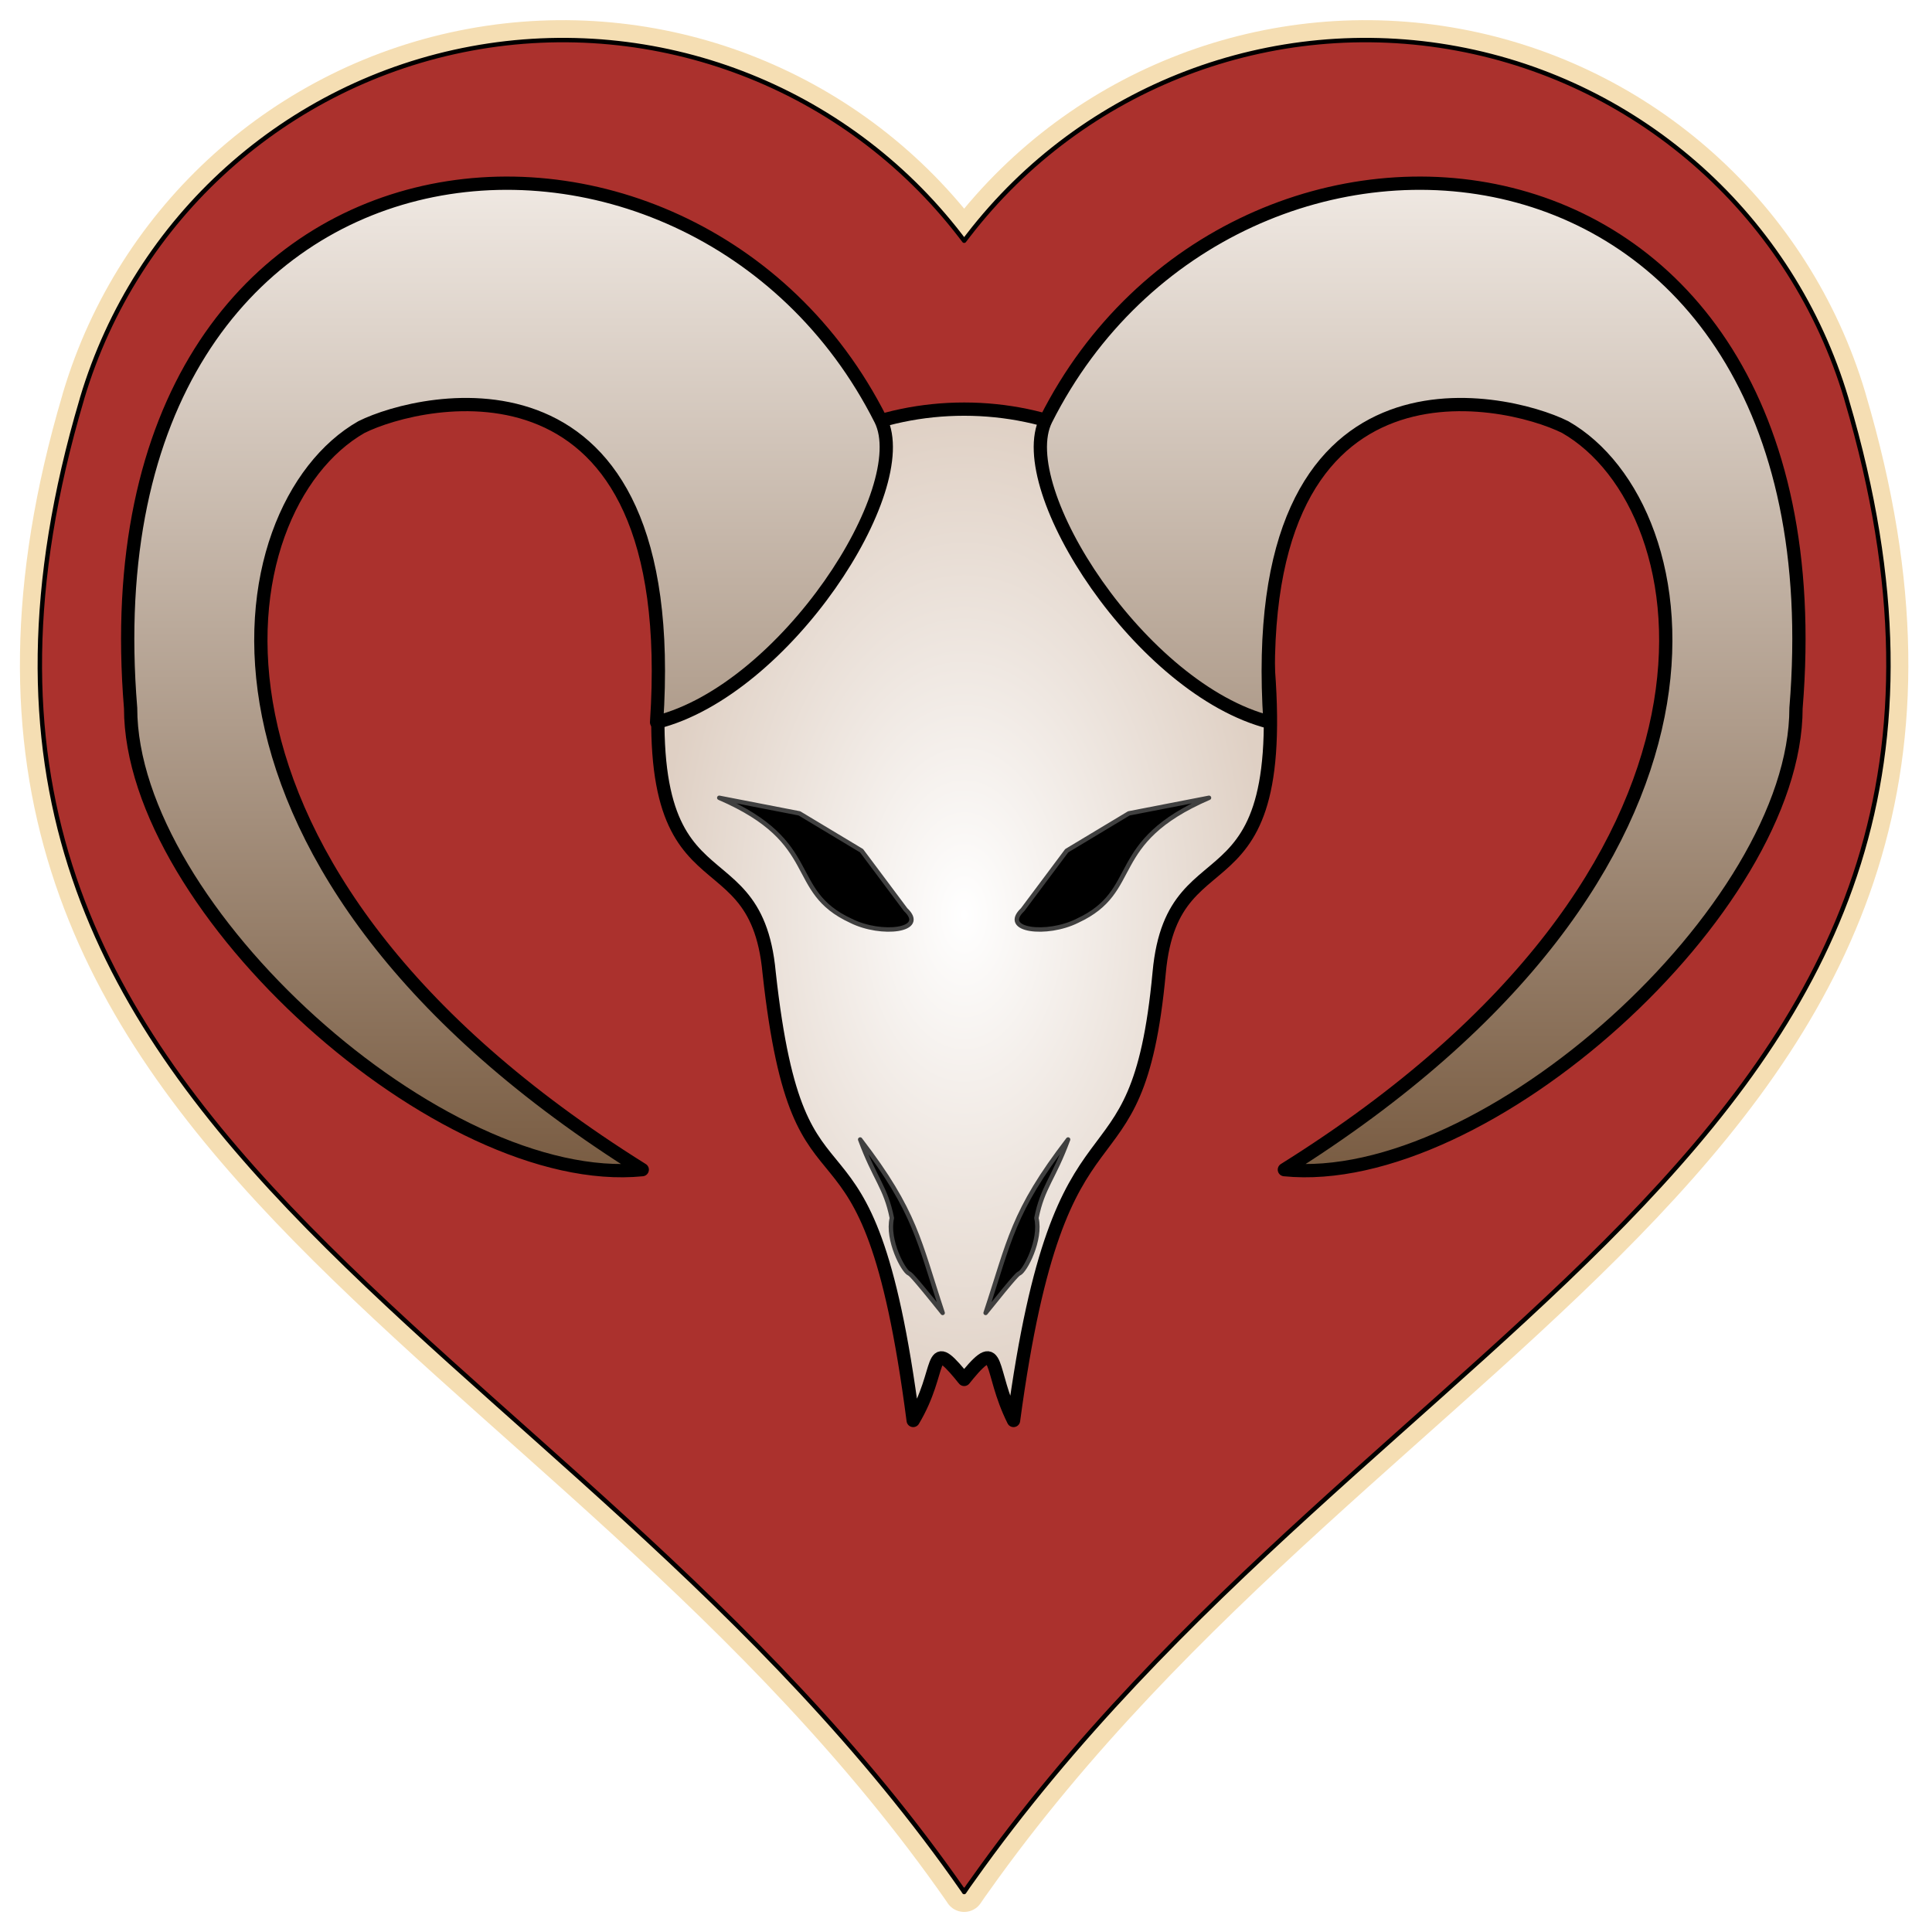
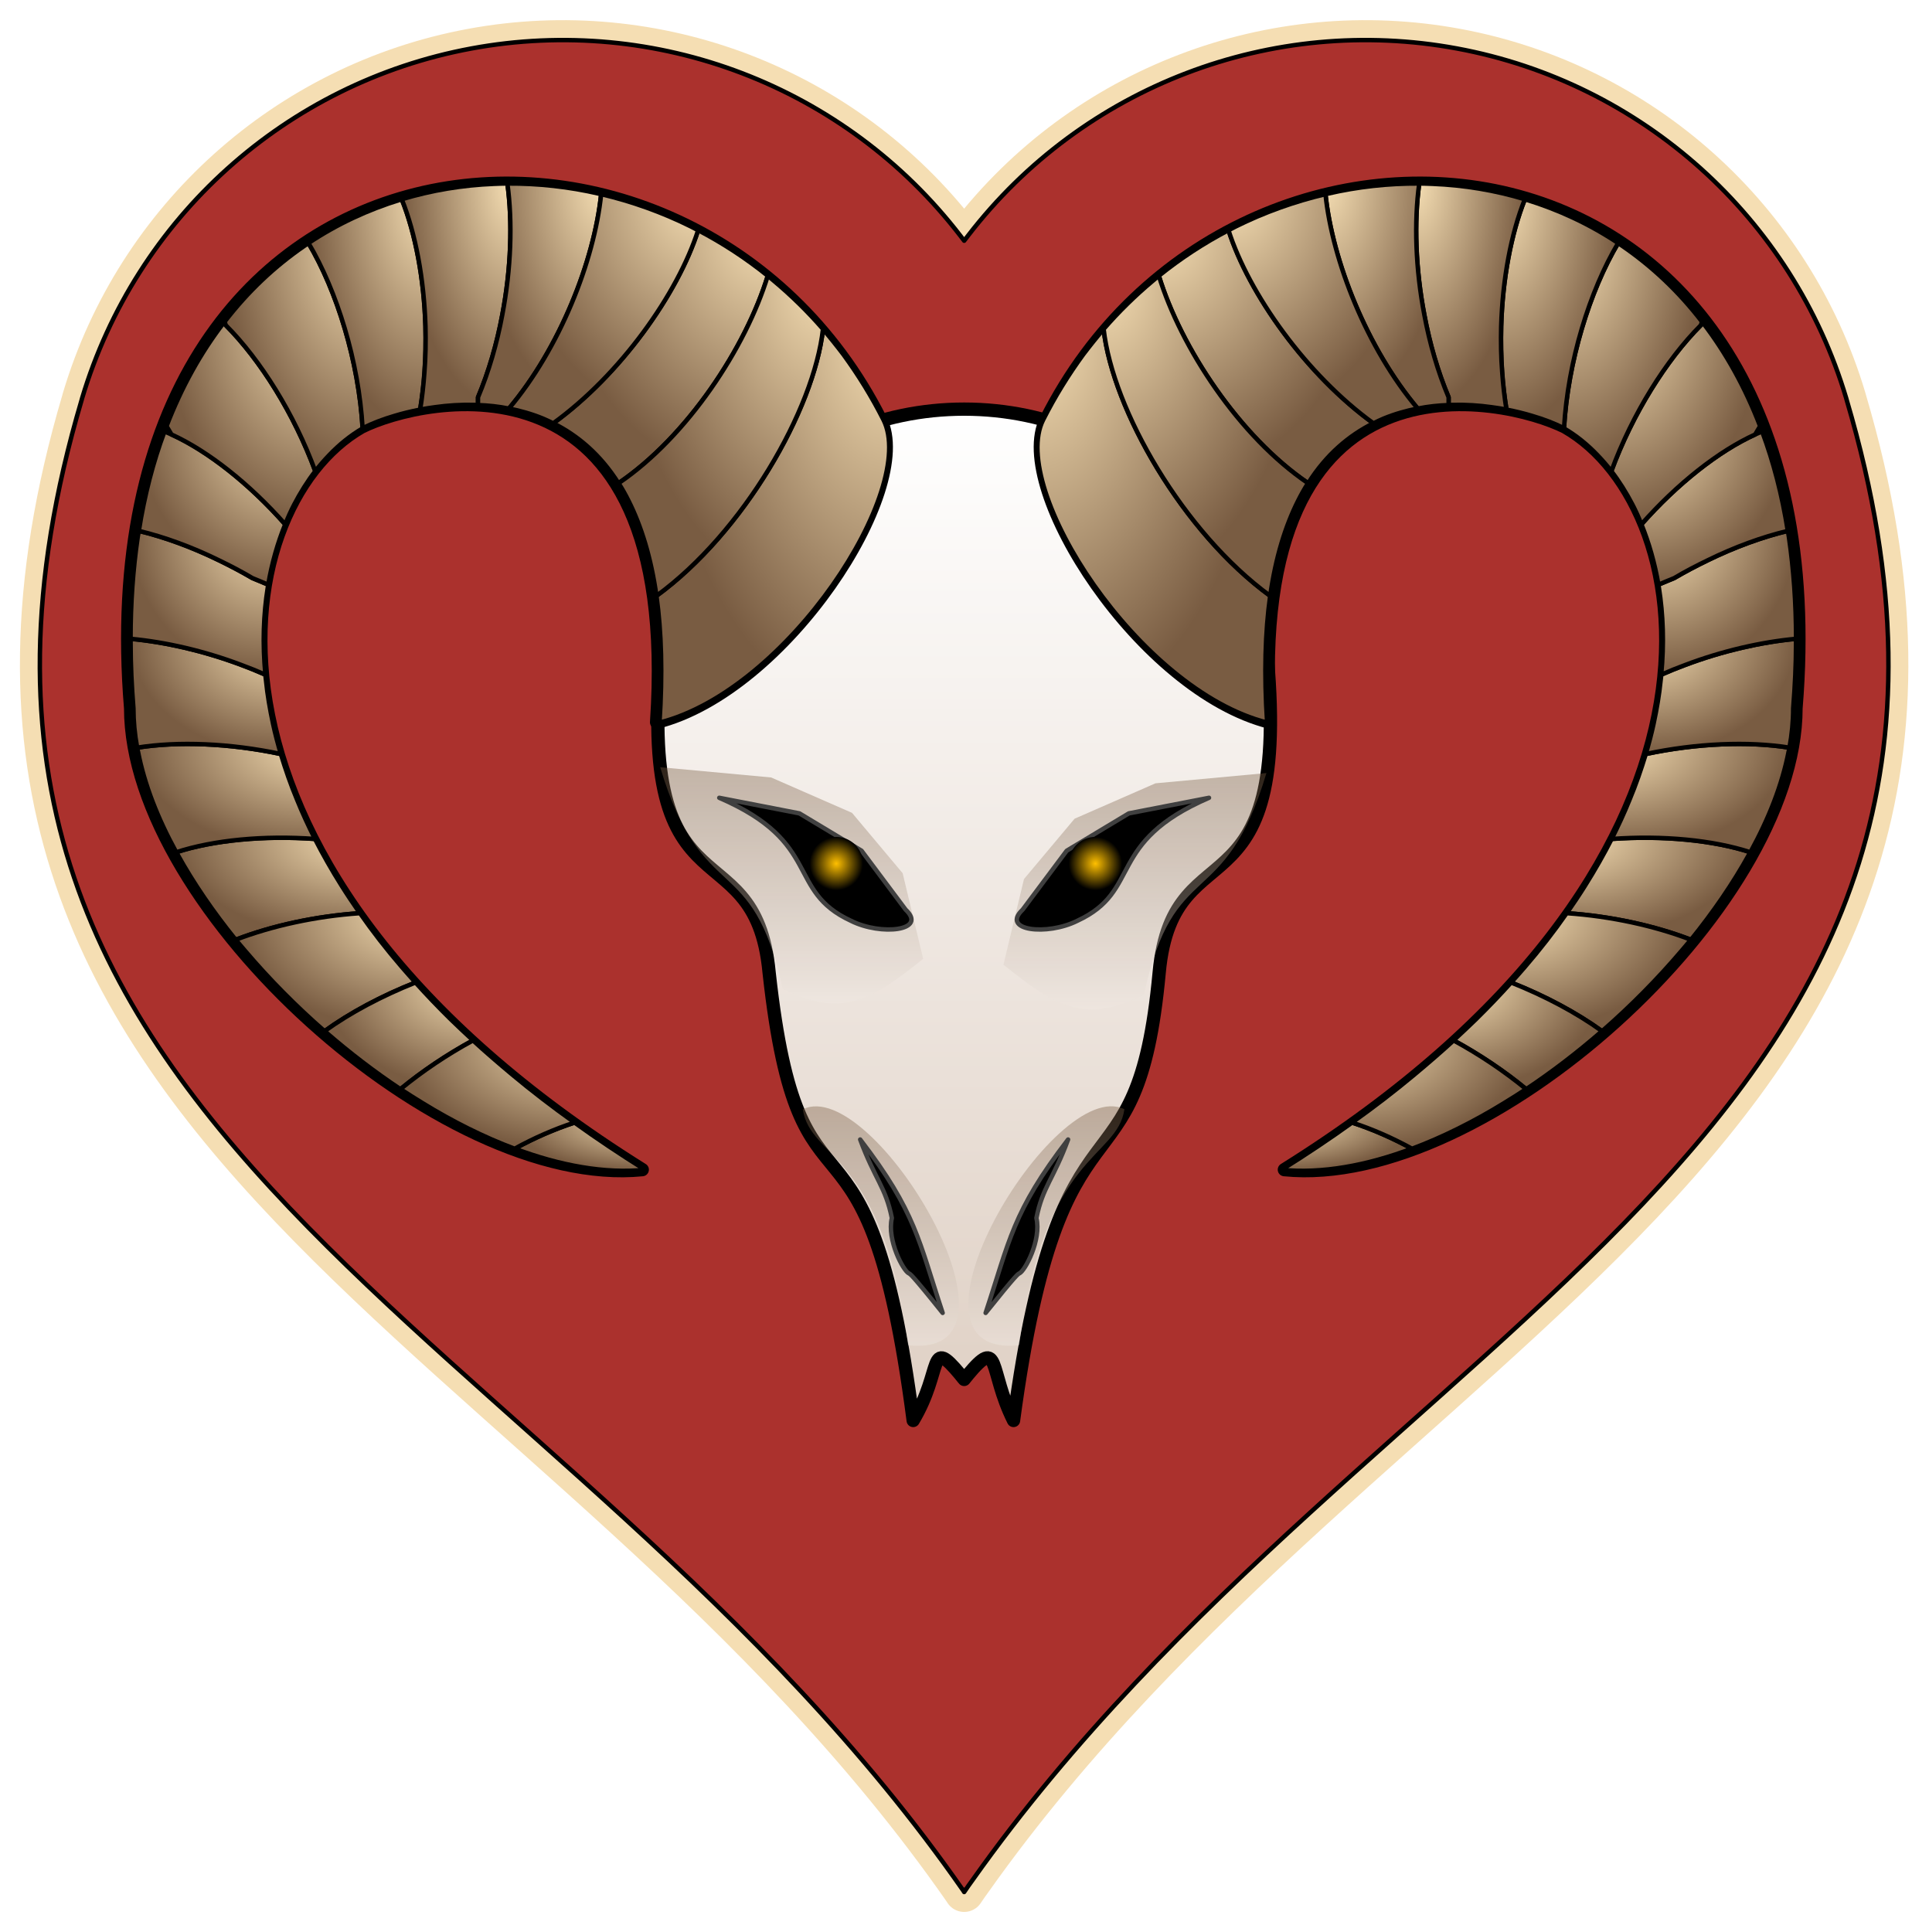
- <svg xmlns="http://www.w3.org/2000/svg" xmlns:ns1="http://schemas.microsoft.com/visio/2003/SVGExtensions/" width="1.513in" height="1.516in" viewBox="0 0 108.956 109.146" xml:space="preserve" color-interpolation-filters="sRGB" class="st6">
+ <svg xmlns="http://www.w3.org/2000/svg" xmlns:ns1="http://schemas.microsoft.com/visio/2003/SVGExtensions/" width="1.513in" height="1.516in" viewBox="0 0 108.956 109.146" xml:space="preserve" color-interpolation-filters="sRGB" class="st9">
  <ns1:documentProperties ns1:langID="1049" ns1:metric="true" ns1:viewMarkup="false" />
  <style type="text/css">
	
		.st1 {fill:url(#grad30-4);stroke:#f5deb3;stroke-linecap:round;stroke-linejoin:round;stroke-width:2.25}
		.st2 {fill:url(#grad40-8);stroke:#000000;stroke-linecap:round;stroke-linejoin:round;stroke-width:0.25}
- 		.st3 {fill:url(#grad40-12);stroke:#000000;stroke-linecap:round;stroke-linejoin:round;stroke-width:0.75}
+ 		.st3 {fill:url(#grad28-12);stroke:#000000;stroke-linecap:round;stroke-linejoin:round;stroke-width:0.75}
		.st4 {fill:url(#grad28-16);stroke:#000000;stroke-linecap:round;stroke-linejoin:round;stroke-width:0.75}
- 		.st5 {fill:url(#grad30-20);stroke:#404040;stroke-linecap:round;stroke-linejoin:round;stroke-width:0.25}
- 		.st6 {fill:none;fill-rule:evenodd;font-size:12;overflow:visible;stroke-linecap:square;stroke-miterlimit:3}
+ 		.st5 {fill:url(#grad30-20);stroke:none;stroke-linecap:round;stroke-linejoin:round;stroke-width:0.25}
+ 		.st6 {fill:url(#grad30-24);stroke:#404040;stroke-linecap:round;stroke-linejoin:round;stroke-width:0.25}
+ 		.st7 {fill:url(#grad36-49);stroke:#000000;stroke-linecap:round;stroke-linejoin:round;stroke-width:0.25}
+ 		.st8 {fill:url(#grad40-182);stroke:none;stroke-linecap:round;stroke-linejoin:round;stroke-width:0.25}
+ 		.st9 {fill:none;fill-rule:evenodd;font-size:12;overflow:visible;stroke-linecap:square;stroke-miterlimit:3}
	
	</style>
  <defs id="Patterns_And_Gradients">
    <linearGradient id="grad30-4" ns1:fillPattern="30" ns1:foreground="#c00000" ns1:background="#a60000" x1="0" y1="1" x2="0" y2="0">
      <stop offset="0" style="stop-color:#c00000;stop-opacity:1" />
      <stop offset="1" style="stop-color:#a60000;stop-opacity:1" />
    </linearGradient>
    <radialGradient id="grad40-8" ns1:fillPattern="40" ns1:foreground="#ab312d" ns1:background="#ab312d" cx="0.5" cy="0.5" r="0.5">
      <stop offset="0" style="stop-color:#ab312d;stop-opacity:1" />
      <stop offset="1" style="stop-color:#ab312d;stop-opacity:1" />
    </radialGradient>
-     <radialGradient id="grad40-12" ns1:fillPattern="40" ns1:foreground="#ffffff" ns1:background="#dfd0c4" cx="0.5" cy="0.5" r="0.5">
+     <linearGradient id="grad28-12" ns1:fillPattern="28" ns1:foreground="#ffffff" ns1:background="#dfd0c4" x1="0" y1="0" x2="0" y2="1">
      <stop offset="0" style="stop-color:#ffffff;stop-opacity:1" />
      <stop offset="1" style="stop-color:#dfd0c4;stop-opacity:1" />
-     </radialGradient>
+     </linearGradient>
    <linearGradient id="grad28-16" ns1:fillPattern="28" ns1:foreground="#f0e9e3" ns1:background="#795c42" x1="0" y1="0" x2="0" y2="1">
      <stop offset="0" style="stop-color:#f0e9e3;stop-opacity:1" />
      <stop offset="1" style="stop-color:#795c42;stop-opacity:1" />
    </linearGradient>
-     <linearGradient id="grad30-20" ns1:fillPattern="30" ns1:foreground="#000000" ns1:background="#000000" x1="0" y1="1" x2="0" y2="0">
+     <linearGradient id="grad30-20" ns1:fillPattern="30" ns1:foreground="#f0e9e3" ns1:foregroundOpacity="0.4" ns1:background="#795c42" ns1:backgroundOpacity="0.4" x1="0" y1="1" x2="0" y2="0">
+       <stop offset="0" style="stop-color:#f0e9e3;stop-opacity:0.4" />
+       <stop offset="1" style="stop-color:#795c42;stop-opacity:0.4" />
+     </linearGradient>
+     <linearGradient id="grad30-24" ns1:fillPattern="30" ns1:foreground="#000000" ns1:background="#000000" x1="0" y1="1" x2="0" y2="0">
      <stop offset="0" style="stop-color:#000000;stop-opacity:1" />
      <stop offset="1" style="stop-color:#000000;stop-opacity:1" />
    </linearGradient>
+     <radialGradient id="grad36-49" ns1:fillPattern="36" ns1:foreground="#f5deb3" ns1:background="#795c42" cx="0" cy="0" r="1">
+       <stop offset="0" style="stop-color:#f5deb3;stop-opacity:1" />
+       <stop offset="1" style="stop-color:#795c42;stop-opacity:1" />
+     </radialGradient>
+     <radialGradient id="grad40-182" ns1:fillPattern="40" ns1:foreground="#ffc000" ns1:background="#000000" cx="0.5" cy="0.5" r="0.5">
+       <stop offset="0" style="stop-color:#ffc000;stop-opacity:1" />
+       <stop offset="1" style="stop-color:#000000;stop-opacity:1" />
+     </radialGradient>
  </defs>
  <g ns1:mID="0" ns1:index="1" ns1:groupContext="foregroundPage">
    <ns1:pageProperties ns1:drawingScale="0.0393701" ns1:pageScale="0.0393701" ns1:drawingUnits="24" ns1:shadowOffsetX="8.50394" ns1:shadowOffsetY="-8.50394" />
    <g id="shape20-1" ns1:mID="20" ns1:groupContext="shape" transform="translate(2.25,-2.25)">
      <ns1:userDefs>
        <ns1:ud ns1:nameU="msvThemeColors" ns1:val="VT0(36):26" />
        <ns1:ud ns1:nameU="msvThemeEffects" ns1:val="VT0(16):26" />
      </ns1:userDefs>
      <path d="M52.23 109.15 L52.23 109.02 L52.23 109.02 C52.23 109.06 52.23 109.1 52.23 109.15 ZM52.23 109.15 C52.39 108.91        52.55 108.68 52.72 108.45 C75.45 76.39 114.43 66.58 102.1 24.85 L102.07 24.74 A28.346 28.346 -180 0 0        52.46 15.54 A28.346 28.346 -180 0 0 52.23 15.84 A28.346 28.346 -180 0 0 52 15.54 A28.346 28.346 -180        0 0 2.39 24.74 L2.36 24.85 C-10.06 66.85 29.51 76.51 52.18 109.07 C52.2 109.1 52.21 109.12 52.23 109.15        Z" class="st1" />
    </g>
    <g id="shape21-5" ns1:mID="21" ns1:groupContext="shape" transform="translate(2.25,-2.25)">
      <ns1:userDefs>
        <ns1:ud ns1:nameU="msvThemeColors" ns1:val="VT0(36):26" />
        <ns1:ud ns1:nameU="msvThemeEffects" ns1:val="VT0(16):26" />
      </ns1:userDefs>
      <path d="M52.23 109.15 L52.23 109.02 L52.23 109.02 C52.23 109.06 52.23 109.1 52.23 109.15 ZM52.23 109.15 C52.39 108.91        52.55 108.68 52.72 108.45 C75.45 76.39 114.43 66.58 102.1 24.85 L102.07 24.74 A28.346 28.346 -180 0 0        52.46 15.54 A28.346 28.346 -180 0 0 52.23 15.84 A28.346 28.346 -180 0 0 52 15.54 A28.346 28.346 -180        0 0 2.39 24.74 L2.36 24.85 C-10.06 66.85 29.51 76.51 52.18 109.07 C52.2 109.1 52.21 109.12 52.23 109.15        Z" class="st2" />
    </g>
    <g id="shape4-9" ns1:mID="4" ns1:groupContext="shape" transform="translate(37.1692,-28.8957)">
      <path d="M17.1 106.57 C17.12 106.6 17.15 106.64 17.18 106.67 C17.22 106.72 17.26 106.78 17.31 106.83 C17.35 106.78 17.4        106.72 17.44 106.67 C17.47 106.64 17.5 106.6 17.52 106.57 C19.37 104.35 18.68 106.31 20.1 109.15 C22.79        89.13 27.07 97.4 28.33 83.84 C29.13 75.1 36.46 81.63 34.18 63.64 C32.38 60.83 30.75 58.76 29.19 57.25 A14.173        11.545 -180 0 0 5.43 57.25 C3.87 58.76 2.24 60.83 0.44 63.64 C-1.84 81.63 5.48 75.1 6.29 83.84 C8.03 99.71        11.83 89.13 14.43 109.15 C16.13 106.31 15.25 104.35 17.1 106.57 Z" class="st3" />
    </g>
    <g id="shape5-13" ns1:mID="5" ns1:groupContext="shape" transform="translate(58.7827,-43.0689)">
      <ns1:userDefs>
        <ns1:ud ns1:nameU="msvThemeColors" ns1:val="VT0(36):26" />
        <ns1:ud ns1:nameU="msvThemeEffects" ns1:val="VT0(16):26" />
      </ns1:userDefs>
      <path d="M12.98 83.87 C5.71 82.04 -1.63 70.68 0.32 66.77 C10.96 45.65 45.54 48.48 42.7 83.07 C42.7 94.41 25.13 110.28        13.79 109.15 C41 92.14 37.6 71.73 29.66 67.19 C26.26 65.49 11.52 62.09 12.98 83.87 Z" class="st4" />
    </g>
-     <g id="shape3-17" ns1:mID="3" ns1:groupContext="shape" transform="translate(55.6922,-34.9736)">
-       <ns1:userDefs>
-         <ns1:ud ns1:nameU="msvThemeColors" ns1:val="VT0(36):26" />
-         <ns1:ud ns1:nameU="msvThemeEffects" ns1:val="VT0(16):26" />
-       </ns1:userDefs>
-       <path d="M4.66 99.35 C1.5 103.47 1.36 105.06 0 109.15 C1.8 106.9 1.83 106.96 1.9 106.92 C2.22 106.79 3.16 105.02 2.87        103.79 C3.22 102.03 3.83 101.6 4.66 99.35 Z" class="st5" />
-     </g>
-     <g id="shape8-21" ns1:mID="8" ns1:groupContext="shape" transform="translate(53.264,-34.9736) scale(-1,1)">
-       <ns1:userDefs>
-         <ns1:ud ns1:nameU="msvThemeColors" ns1:val="VT0(36):26" />
-         <ns1:ud ns1:nameU="msvThemeEffects" ns1:val="VT0(16):26" />
-       </ns1:userDefs>
-       <path d="M4.66 99.35 C1.5 103.47 1.36 105.06 0 109.15 C1.8 106.9 1.83 106.96 1.9 106.92 C2.22 106.79 3.16 105.02 2.87        103.79 C3.22 102.03 3.83 101.6 4.66 99.35 Z" class="st5" />
-     </g>
-     <g id="shape2-24" ns1:mID="2" ns1:groupContext="shape" transform="translate(57.4545,-56.6414)">
-       <ns1:userDefs>
-         <ns1:ud ns1:nameU="msvThemeColors" ns1:val="VT0(36):26" />
-         <ns1:ud ns1:nameU="msvThemeEffects" ns1:val="VT0(16):26" />
-       </ns1:userDefs>
-       <path d="M0.33 108.03 C-0.93 109.22 1.71 109.52 3.42 108.66 C7.1 106.96 5 104.24 10.86 101.71 L6.33 102.59 L2.82 104.7        L0.33 108.03 Z" class="st5" />
-     </g>
-     <g id="shape7-27" ns1:mID="7" ns1:groupContext="shape" transform="translate(51.5017,-56.6414) scale(-1,1)">
-       <ns1:userDefs>
-         <ns1:ud ns1:nameU="msvThemeColors" ns1:val="VT0(36):26" />
-         <ns1:ud ns1:nameU="msvThemeEffects" ns1:val="VT0(16):26" />
-       </ns1:userDefs>
-       <path d="M0.33 108.03 C-0.93 109.22 1.71 109.52 3.42 108.66 C7.1 106.96 5 104.24 10.86 101.71 L6.33 102.59 L2.82 104.7        L0.33 108.03 Z" class="st5" />
-     </g>
-     <g id="shape10-30" ns1:mID="10" ns1:groupContext="shape" transform="translate(50.0804,-43.0689) scale(-1,1)">
+     <g id="shape27-17" ns1:mID="27" ns1:groupContext="shape" transform="translate(54.715,-33.1513)">
+       <ns1:userDefs>
+         <ns1:ud ns1:nameU="msvThemeColors" ns1:val="VT0(36):26" />
+         <ns1:ud ns1:nameU="msvThemeEffects" ns1:val="VT0(16):26" />
+       </ns1:userDefs>
+       <path d="M8.82 95.82 C8.4 98.66 4.29 98.23 2.87 109.15 C-4.78 110 4.85 93.84 8.82 95.82 Z" class="st5" />
+     </g>
+     <g id="shape3-21" ns1:mID="3" ns1:groupContext="shape" transform="translate(55.6922,-34.9736)">
+       <ns1:userDefs>
+         <ns1:ud ns1:nameU="msvThemeColors" ns1:val="VT0(36):26" />
+         <ns1:ud ns1:nameU="msvThemeEffects" ns1:val="VT0(16):26" />
+       </ns1:userDefs>
+       <path d="M4.66 99.35 C1.5 103.47 1.36 105.06 0 109.15 C1.8 106.9 1.83 106.96 1.9 106.92 C2.22 106.79 3.16 105.02 2.87        103.79 C3.22 102.03 3.83 101.6 4.66 99.35 Z" class="st6" />
+     </g>
+     <g id="shape24-25" ns1:mID="24" ns1:groupContext="shape" transform="translate(54.1831,-33.1476) scale(-1,1)">
+       <ns1:userDefs>
+         <ns1:ud ns1:nameU="msvThemeColors" ns1:val="VT0(36):26" />
+         <ns1:ud ns1:nameU="msvThemeEffects" ns1:val="VT0(16):26" />
+       </ns1:userDefs>
+       <path d="M8.82 95.82 C8.4 98.66 4.29 98.23 2.87 109.15 C-4.78 110 4.85 93.84 8.82 95.82 Z" class="st5" />
+     </g>
+     <g id="shape8-28" ns1:mID="8" ns1:groupContext="shape" transform="translate(53.264,-34.9736) scale(-1,1)">
+       <ns1:userDefs>
+         <ns1:ud ns1:nameU="msvThemeColors" ns1:val="VT0(36):26" />
+         <ns1:ud ns1:nameU="msvThemeEffects" ns1:val="VT0(16):26" />
+       </ns1:userDefs>
+       <path d="M4.66 99.35 C1.5 103.47 1.36 105.06 0 109.15 C1.8 106.9 1.83 106.96 1.9 106.92 C2.22 106.79 3.16 105.02 2.87        103.79 C3.22 102.03 3.83 101.6 4.66 99.35 Z" class="st6" />
+     </g>
+     <g id="shape26-31" ns1:mID="26" ns1:groupContext="shape" transform="translate(56.6993,-52.1398)">
+       <ns1:userDefs>
+         <ns1:ud ns1:nameU="msvThemeColors" ns1:val="VT0(36):26" />
+         <ns1:ud ns1:nameU="msvThemeEffects" ns1:val="VT0(16):26" />
+       </ns1:userDefs>
+       <path d="M0 106.64 C2.83 108.91 4.54 110.04 7.94 108.34 C9.64 100.41 12.47 103.81 14.86 95.81 L8.59 96.39 L4.02 98.39        L1.16 101.8 L0 106.64 Z" class="st5" />
+     </g>
+     <g id="shape2-34" ns1:mID="2" ns1:groupContext="shape" transform="translate(57.4545,-56.6414)">
+       <ns1:userDefs>
+         <ns1:ud ns1:nameU="msvThemeColors" ns1:val="VT0(36):26" />
+         <ns1:ud ns1:nameU="msvThemeEffects" ns1:val="VT0(16):26" />
+       </ns1:userDefs>
+       <path d="M0.33 108.03 C-0.93 109.22 1.71 109.52 3.42 108.66 C7.1 106.96 5 104.24 10.86 101.71 L6.33 102.59 L2.82 104.7        L0.33 108.03 Z" class="st6" />
+     </g>
+     <g id="shape25-37" ns1:mID="25" ns1:groupContext="shape" transform="translate(52.1638,-52.4703) scale(-1,1)">
+       <ns1:userDefs>
+         <ns1:ud ns1:nameU="msvThemeColors" ns1:val="VT0(36):26" />
+         <ns1:ud ns1:nameU="msvThemeEffects" ns1:val="VT0(16):26" />
+       </ns1:userDefs>
+       <path d="M0 106.64 C2.83 108.91 4.54 110.04 7.94 108.34 C9.64 100.41 12.47 103.81 14.86 95.81 L8.59 96.39 L4.02 98.39        L1.16 101.8 L0 106.64 Z" class="st5" />
+     </g>
+     <g id="shape7-40" ns1:mID="7" ns1:groupContext="shape" transform="translate(51.5017,-56.6414) scale(-1,1)">
+       <ns1:userDefs>
+         <ns1:ud ns1:nameU="msvThemeColors" ns1:val="VT0(36):26" />
+         <ns1:ud ns1:nameU="msvThemeEffects" ns1:val="VT0(16):26" />
+       </ns1:userDefs>
+       <path d="M0.33 108.03 C-0.93 109.22 1.71 109.52 3.42 108.66 C7.1 106.96 5 104.24 10.86 101.71 L6.33 102.59 L2.82 104.7        L0.33 108.03 Z" class="st6" />
+     </g>
+     <g id="shape10-43" ns1:mID="10" ns1:groupContext="shape" transform="translate(50.0804,-43.0689) scale(-1,1)">
      <ns1:userDefs>
        <ns1:ud ns1:nameU="msvThemeColors" ns1:val="VT0(36):26" />
        <ns1:ud ns1:nameU="msvThemeEffects" ns1:val="VT0(16):26" />
      </ns1:userDefs>
      <path d="M12.98 83.87 C5.71 82.04 -1.63 70.68 0.32 66.77 C10.96 45.65 45.54 48.48 42.7 83.07 C42.7 94.41 25.13 110.28        13.79 109.15 C41 92.14 37.6 71.73 29.66 67.19 C26.26 65.49 11.52 62.09 12.98 83.87 Z" class="st4" />
+     </g>
+     <g id="shape49-46" ns1:mID="49" ns1:groupContext="shape" transform="translate(96.1082,-90.7879)">
+       <path d="M0.07 108.95 C0.04 109.01 0.02 109.08 0 109.15 C0.04 109.1 0.08 109.06 0.12 109.02 C0.1 109 0.09 108.97 0.07        108.95 Z" class="st7" />
+     </g>
+     <g id="shape78-50" ns1:mID="78" ns1:groupContext="shape" transform="translate(71.773,-75.4255)">
+       <path d="M0 109.08 C0 109.09 0 109.09 0 109.1 C0.03 109.12 0.06 109.13 0.09 109.15 C0.06 109.12 0.03 109.1 0 109.08 Z" class="st7" />
+     </g>
+     <g id="shape81-53" ns1:mID="81" ns1:groupContext="shape" transform="translate(65.4781,-81.8566)">
+       <path d="M3.94 94.85 C2.56 95.57 1.24 96.43 0 97.43 C1.24 101.48 4.55 106.51 8.44 109.15 C9.47 107.52 10.75 106.45 12.13        105.76 C8.34 103.02 5.09 98.45 3.94 94.85 Z" class="st7" />
+     </g>
+     <g id="shape96-56" ns1:mID="96" ns1:groupContext="shape" transform="translate(72.4087,-42.9997)">
+       <path d="M7.38 107.89 C6.27 107.29 5.13 106.79 3.99 106.42 C2.74 107.32 1.41 108.21 0 109.09 C2.27 109.32 4.8 108.86        7.38 107.89 Z" class="st7" />
+     </g>
+     <g id="shape107-59" ns1:mID="107" ns1:groupContext="shape" transform="translate(90.4744,-50.8297)">
+       <path d="M0.05 109.08 C0.03 109.1 0.02 109.11 0 109.13 C0.05 109.13 0.09 109.14 0.14 109.15 C0.11 109.13 0.08 109.1 0.05        109.08 Z" class="st7" />
+     </g>
+     <g id="shape135-62" ns1:mID="135" ns1:groupContext="shape" transform="translate(99.1759,-84.6081)">
+       <path d="M0 109.15 C0.13 109.09 0.26 109.03 0.39 108.98 C0.36 108.88 0.32 108.78 0.28 108.67 C0.19 108.83 0.09 108.99        0 109.15 Z" class="st7" />
+     </g>
+     <g id="shape22-65" ns1:mID="22" ns1:groupContext="shape" transform="translate(88.5272,-56.0596)">
+       <path d="M0 107.65 C2.51 107.82 4.98 108.36 7.02 109.15 C8.29 107.58 9.41 105.95 10.31 104.32 C10.34 104.28 10.36 104.24        10.38 104.2 C8.26 103.52 5.42 103.25 2.54 103.45 C2.09 104.33 1.59 105.21 1.03 106.1 C0.71 106.61 0.36 107.13        0 107.65 Z" class="st7" />
+     </g>
+     <g id="shape23-68" ns1:mID="23" ns1:groupContext="shape" transform="translate(85.3827,-50.8922)">
+       <path d="M0 106.4 C1.92 107.15 3.7 108.11 5.14 109.15 C6.76 107.74 8.28 106.2 9.64 104.6 C9.82 104.39 9.99 104.19 10.16        103.98 C8.13 103.2 5.65 102.65 3.14 102.48 C2.43 103.5 1.64 104.52 0.76 105.54 C0.51 105.83 0.26 106.11        -0 106.4 Z" class="st7" />
+     </g>
+     <g id="shape31-71" ns1:mID="31" ns1:groupContext="shape" transform="translate(82.135,-47.6154)">
+       <path d="M0 106.39 C1.48 107.2 2.88 108.14 4.1 109.15 C5.56 108.18 6.98 107.09 8.34 105.91 C8.36 105.9 8.37 105.88 8.39        105.87 C6.95 104.83 5.16 103.88 3.25 103.12 C2.62 103.82 1.96 104.51 1.26 105.2 C0.85 105.6 0.43 105.99        0 106.39 Z" class="st7" />
+     </g>
+     <g id="shape32-74" ns1:mID="32" ns1:groupContext="shape" transform="translate(76.3957,-44.251)">
+       <path d="M0 107.67 C1.14 108.04 2.28 108.54 3.39 109.15 C5.13 108.5 6.89 107.62 8.61 106.56 C9.02 106.31 9.43 106.05        9.84 105.78 C8.62 104.78 7.22 103.83 5.74 103.03 C5.03 103.68 4.29 104.32 3.51 104.97 C2.42 105.88 1.25        106.78 -0 107.67 Z" class="st7" />
+     </g>
+     <g id="shape33-77" ns1:mID="33" ns1:groupContext="shape" transform="translate(91.0648,-61.0048)">
+       <path d="M1.93 103.6 C1.67 104.45 1.37 105.33 1 106.21 C0.71 106.93 0.37 107.66 -0 108.4 C2.88 108.19 5.72 108.46 7.84        109.15 C8.89 107.24 9.64 105.32 10 103.47 C10.02 103.39 10.03 103.32 10.05 103.24 C7.73 102.87 4.79 102.99        1.93 103.6 Z" class="st7" />
+     </g>
+     <g id="shape34-80" ns1:mID="34" ns1:groupContext="shape" transform="translate(92.9928,-66.5547)">
+       <path d="M0.88 104.66 C0.87 104.78 0.85 104.89 0.84 105 C0.76 105.8 0.62 106.61 0.44 107.45 C0.32 108.01 0.17 108.57        -0 109.15 C2.87 108.54 5.8 108.42 8.12 108.79 C8.26 108.03 8.33 107.29 8.33 106.57 C8.43 105.3 8.49 104.09        8.49 102.91 C8.49 102.82 8.49 102.73 8.49 102.64 C6.54 102.82 4.35 103.32 2.23 104.11 C1.77 104.28 1.32        104.47 0.88 104.66 Z" class="st7" />
+     </g>
+     <g id="shape35-83" ns1:mID="35" ns1:groupContext="shape" transform="translate(93.705,-71.0362)">
+       <path d="M7.78 107.12 C7.78 105.09 7.64 103.18 7.38 101.4 C7.36 101.28 7.34 101.15 7.32 101.02 C5.88 101.37 4.33 101.93        2.79 102.68 C2.15 102.99 1.52 103.33 0.89 103.69 C0.6 103.81 0.3 103.93 0 104.06 C0.01 104.11 0.02 104.17        0.03 104.23 C0.27 105.75 0.33 107.4 0.16 109.15 C0.61 108.95 1.06 108.77 1.52 108.6 C3.63 107.8 5.83 107.3        7.78 107.12 Z" class="st7" />
+     </g>
+     <g id="shape36-86" ns1:mID="36" ns1:groupContext="shape" transform="translate(92.7478,-76.1239)">
+       <path d="M6.43 100.66 C4.37 101.59 2.02 103.45 0 105.74 C0.42 106.78 0.75 107.92 0.96 109.15 C1.26 109.02 1.56 108.9        1.85 108.78 C2.47 108.41 3.11 108.08 3.75 107.77 C5.28 107.02 6.84 106.45 8.27 106.11 C7.95 104.07 7.46        102.2 6.82 100.49 C6.69 100.55 6.56 100.6 6.43 100.66 Z" class="st7" />
+     </g>
+     <g id="shape37-89" ns1:mID="37" ns1:groupContext="shape" transform="translate(91.0448,-79.5317)">
+       <path d="M0 106.14 C0.44 106.71 0.84 107.35 1.2 108.04 C1.38 108.39 1.55 108.76 1.7 109.15 C3.73 106.85 6.08 105 8.13        104.07 C8.22 103.91 8.32 103.75 8.41 103.6 C7.56 101.38 6.47 99.44 5.19 97.77 C5.15 97.81 5.1 97.85 5.06        97.89 C3.1 99.86 1.2 102.91 -0 106.14 Z" class="st7" />
+     </g>
+     <g id="shape38-92" ns1:mID="38" ns1:groupContext="shape" transform="translate(88.3691,-82.5374)">
+       <path d="M0 106.73 C0.67 107.12 1.31 107.63 1.9 108.25 C2.17 108.53 2.43 108.83 2.68 109.15 C3.87 105.91 5.78 102.86        7.74 100.9 C7.76 100.83 7.78 100.76 7.8 100.7 C6.48 98.98 4.96 97.56 3.3 96.42 C3.22 96.37 3.14 96.31 3.06        96.26 C1.45 98.97 0.23 102.94 -0 106.73 Z" class="st7" />
+     </g>
+     <g id="shape40-95" ns1:mID="40" ns1:groupContext="shape" transform="translate(84.8137,-84.9581)">
+       <path d="M1.43 96.23 C1.4 96.22 1.38 96.21 1.35 96.2 C0.57 98.15 0.09 100.71 0.01 103.38 C-0.01 104.25 0 105.13 0.06        106 C0.11 106.7 0.2 107.4 0.31 108.09 C0.82 108.19 1.31 108.31 1.74 108.44 C2.46 108.65 3.05 108.89 3.47        109.1 C3.5 109.11 3.53 109.13 3.56 109.15 C3.78 105.36 5.01 101.39 6.62 98.68 C5 97.6 3.25 96.79 1.43 96.23        Z" class="st7" />
+     </g>
+     <g id="shape39-98" ns1:mID="39" ns1:groupContext="shape" transform="translate(80.0222,-86.0139)">
+       <path d="M5.1 109.15 C4.99 108.46 4.91 107.76 4.86 107.05 C4.79 106.18 4.78 105.3 4.8 104.44 C4.88 101.77 5.36 99.2 6.14        97.26 C4.45 96.75 2.7 96.46 0.93 96.39 C0.68 96.38 0.42 96.37 0.17 96.37 C-0.13 98.55 -0.04 101.2 0.46 103.8        C0.76 105.41 1.22 107 1.83 108.45 C1.83 108.6 1.83 108.74 1.83 108.89 C1.89 108.89 1.96 108.88 2.02 108.88        C2.8 108.86 3.55 108.91 4.26 109.01 C4.55 109.05 4.83 109.09 5.1 109.15 Z" class="st7" />
+     </g>
+     <g id="shape41-101" ns1:mID="41" ns1:groupContext="shape" transform="translate(74.8942,-86.0736)">
+       <path d="M5.3 96.43 C3.57 96.42 1.82 96.61 0.1 97.01 C0.07 97.01 0.03 97.02 -0 97.03 C0.39 100.81 2.35 105.75 5.21 109.15        C5.8 109.03 6.38 108.97 6.96 108.95 C6.96 108.8 6.96 108.66 6.96 108.51 C6.35 107.06 5.89 105.47 5.59 103.86        C5.09 101.26 5 98.61 5.3 96.43 Z" class="st7" />
+     </g>
+     <g id="shape42-104" ns1:mID="42" ns1:groupContext="shape" transform="translate(69.4154,-85.2411)">
+       <path d="M10.69 108.31 C7.83 104.92 5.87 99.98 5.48 96.2 C3.74 96.61 2.03 97.22 0.4 98.03 C0.26 98.1 0.13 98.17 -0 98.24        C1.15 101.84 4.4 106.41 8.19 109.15 C8.39 109.05 8.58 108.96 8.77 108.88 C9.4 108.62 10.05 108.44 10.69        108.31 Z" class="st7" />
+     </g>
+     <g id="shape43-107" ns1:mID="43" ns1:groupContext="shape" transform="translate(58.6182,-68.3312)">
+       <path d="M12.98 109.15 C12.8 106.38 12.87 104.02 13.15 102.01 C13.16 102 13.16 101.99 13.16 101.99 C8.24 98.41 4.26 91.48        3.74 86.92 C3.34 87.38 2.96 87.86 2.58 88.36 C1.75 89.5 0.99 90.72 0.32 92.05 C-1.63 95.96 5.71 107.31 12.98        109.15 Z" class="st7" />
+     </g>
+     <g id="shape44-110" ns1:mID="44" ns1:groupContext="shape" transform="translate(62.3608,-75.4898)">
+       <path d="M11.55 102.78 C7.67 100.15 4.36 95.12 3.12 91.06 C3 91.16 2.88 91.25 2.77 91.35 C1.79 92.17 0.86 93.08 0 94.07        C0.51 98.64 4.5 105.57 9.41 109.15 C9.72 106.97 10.27 105.21 10.98 103.79 C11.16 103.43 11.35 103.09 11.55        102.78 Z" class="st7" />
+     </g>
+     <g id="shape47-113" ns1:mID="47" ns1:groupContext="shape" transform="translate(12.7549,-90.7879) scale(-1,1)">
+       <path d="M0.07 108.95 C0.04 109.01 0.02 109.08 0 109.15 C0.04 109.1 0.08 109.06 0.12 109.02 C0.1 109 0.09 108.97 0.07        108.95 Z" class="st7" />
+     </g>
+     <g id="shape48-116" ns1:mID="48" ns1:groupContext="shape" transform="translate(37.0901,-75.4255) scale(-1,1)">
+       <path d="M0 109.08 C0 109.09 0 109.09 0 109.1 C0.03 109.12 0.06 109.13 0.09 109.15 C0.06 109.12 0.03 109.1 0 109.08 Z" class="st7" />
+     </g>
+     <g id="shape50-119" ns1:mID="50" ns1:groupContext="shape" transform="translate(43.385,-81.8566) scale(-1,1)">
+       <path d="M3.94 94.85 C2.56 95.57 1.24 96.43 0 97.43 C1.24 101.48 4.55 106.51 8.44 109.15 C9.47 107.52 10.75 106.45 12.13        105.76 C8.34 103.02 5.09 98.45 3.94 94.85 Z" class="st7" />
+     </g>
+     <g id="shape51-122" ns1:mID="51" ns1:groupContext="shape" transform="translate(36.4544,-42.9997) scale(-1,1)">
+       <path d="M7.38 107.89 C6.27 107.29 5.13 106.79 3.99 106.42 C2.74 107.32 1.41 108.21 0 109.09 C2.27 109.32 4.8 108.86        7.38 107.89 Z" class="st7" />
+     </g>
+     <g id="shape52-125" ns1:mID="52" ns1:groupContext="shape" transform="translate(18.3887,-50.8297) scale(-1,1)">
+       <path d="M0.05 109.08 C0.03 109.1 0.02 109.11 0 109.13 C0.05 109.13 0.09 109.14 0.14 109.15 C0.11 109.13 0.08 109.1 0.05        109.08 Z" class="st7" />
+     </g>
+     <g id="shape53-128" ns1:mID="53" ns1:groupContext="shape" transform="translate(9.68716,-84.6081) scale(-1,1)">
+       <path d="M0 109.15 C0.13 109.09 0.26 109.03 0.39 108.98 C0.36 108.88 0.32 108.78 0.28 108.67 C0.19 108.83 0.09 108.99        0 109.15 Z" class="st7" />
+     </g>
+     <g id="shape54-131" ns1:mID="54" ns1:groupContext="shape" transform="translate(20.3359,-56.0596) scale(-1,1)">
+       <path d="M0 107.65 C2.51 107.82 4.98 108.36 7.02 109.15 C8.29 107.58 9.41 105.95 10.31 104.32 C10.34 104.28 10.36 104.24        10.38 104.2 C8.26 103.52 5.42 103.25 2.54 103.45 C2.09 104.33 1.59 105.21 1.03 106.1 C0.71 106.61 0.36 107.13        0 107.65 Z" class="st7" />
+     </g>
+     <g id="shape55-134" ns1:mID="55" ns1:groupContext="shape" transform="translate(23.4804,-50.8922) scale(-1,1)">
+       <path d="M0 106.4 C1.92 107.15 3.7 108.11 5.14 109.15 C6.76 107.74 8.28 106.2 9.64 104.6 C9.82 104.39 9.99 104.19 10.16        103.98 C8.13 103.2 5.65 102.65 3.14 102.48 C2.43 103.5 1.64 104.52 0.76 105.54 C0.51 105.83 0.26 106.11        -0 106.4 Z" class="st7" />
+     </g>
+     <g id="shape56-137" ns1:mID="56" ns1:groupContext="shape" transform="translate(26.7281,-47.6154) scale(-1,1)">
+       <path d="M0 106.39 C1.48 107.2 2.88 108.14 4.1 109.15 C5.56 108.18 6.98 107.09 8.34 105.91 C8.36 105.9 8.37 105.88 8.39        105.87 C6.95 104.83 5.16 103.88 3.25 103.12 C2.62 103.82 1.96 104.51 1.26 105.2 C0.85 105.6 0.43 105.99        0 106.39 Z" class="st7" />
+     </g>
+     <g id="shape57-140" ns1:mID="57" ns1:groupContext="shape" transform="translate(32.4674,-44.251) scale(-1,1)">
+       <path d="M0 107.67 C1.14 108.04 2.28 108.54 3.39 109.15 C5.13 108.5 6.89 107.62 8.61 106.56 C9.02 106.31 9.43 106.05        9.84 105.78 C8.62 104.78 7.22 103.83 5.74 103.03 C5.03 103.68 4.29 104.32 3.51 104.97 C2.42 105.88 1.25        106.78 -0 107.67 Z" class="st7" />
+     </g>
+     <g id="shape58-143" ns1:mID="58" ns1:groupContext="shape" transform="translate(17.7983,-61.0048) scale(-1,1)">
+       <path d="M1.93 103.6 C1.67 104.45 1.37 105.33 1 106.21 C0.71 106.93 0.37 107.66 -0 108.4 C2.88 108.19 5.72 108.46 7.84        109.15 C8.89 107.24 9.64 105.32 10 103.47 C10.02 103.39 10.03 103.32 10.05 103.24 C7.73 102.87 4.79 102.99        1.93 103.6 Z" class="st7" />
+     </g>
+     <g id="shape59-146" ns1:mID="59" ns1:groupContext="shape" transform="translate(15.8703,-66.5547) scale(-1,1)">
+       <path d="M0.88 104.66 C0.87 104.78 0.85 104.89 0.84 105 C0.76 105.8 0.62 106.61 0.44 107.45 C0.32 108.01 0.17 108.57        -0 109.15 C2.87 108.54 5.8 108.42 8.12 108.79 C8.26 108.03 8.33 107.29 8.33 106.57 C8.43 105.3 8.49 104.09        8.49 102.91 C8.49 102.82 8.49 102.73 8.49 102.64 C6.54 102.82 4.35 103.32 2.23 104.11 C1.77 104.28 1.32        104.47 0.88 104.66 Z" class="st7" />
+     </g>
+     <g id="shape60-149" ns1:mID="60" ns1:groupContext="shape" transform="translate(15.1581,-71.0362) scale(-1,1)">
+       <path d="M7.78 107.12 C7.78 105.09 7.64 103.18 7.38 101.4 C7.36 101.28 7.34 101.15 7.32 101.02 C5.88 101.37 4.33 101.93        2.79 102.68 C2.15 102.99 1.52 103.33 0.89 103.69 C0.6 103.81 0.3 103.93 0 104.06 C0.01 104.11 0.02 104.17        0.03 104.23 C0.27 105.75 0.33 107.4 0.16 109.15 C0.61 108.95 1.06 108.77 1.52 108.6 C3.63 107.8 5.83 107.3        7.78 107.12 Z" class="st7" />
+     </g>
+     <g id="shape61-152" ns1:mID="61" ns1:groupContext="shape" transform="translate(16.1153,-76.1239) scale(-1,1)">
+       <path d="M6.43 100.66 C4.37 101.59 2.02 103.45 0 105.74 C0.42 106.78 0.75 107.92 0.96 109.15 C1.26 109.02 1.56 108.9        1.85 108.78 C2.47 108.41 3.11 108.08 3.75 107.77 C5.28 107.02 6.84 106.45 8.27 106.11 C7.95 104.07 7.46        102.2 6.82 100.49 C6.69 100.55 6.56 100.6 6.43 100.66 Z" class="st7" />
+     </g>
+     <g id="shape62-155" ns1:mID="62" ns1:groupContext="shape" transform="translate(17.8183,-79.5317) scale(-1,1)">
+       <path d="M0 106.14 C0.44 106.71 0.84 107.35 1.2 108.04 C1.38 108.39 1.55 108.76 1.7 109.15 C3.73 106.85 6.08 105 8.13        104.07 C8.22 103.91 8.32 103.75 8.41 103.6 C7.56 101.38 6.47 99.44 5.19 97.77 C5.15 97.81 5.1 97.85 5.06        97.89 C3.1 99.86 1.2 102.91 -0 106.14 Z" class="st7" />
+     </g>
+     <g id="shape63-158" ns1:mID="63" ns1:groupContext="shape" transform="translate(20.494,-82.5374) scale(-1,1)">
+       <path d="M0 106.73 C0.67 107.12 1.31 107.63 1.9 108.25 C2.17 108.53 2.43 108.83 2.68 109.15 C3.87 105.91 5.78 102.86        7.74 100.9 C7.76 100.83 7.78 100.76 7.8 100.7 C6.48 98.98 4.96 97.56 3.3 96.42 C3.22 96.37 3.14 96.31 3.06        96.26 C1.45 98.97 0.23 102.94 -0 106.73 Z" class="st7" />
+     </g>
+     <g id="shape64-161" ns1:mID="64" ns1:groupContext="shape" transform="translate(24.0494,-84.9581) scale(-1,1)">
+       <path d="M1.43 96.23 C1.4 96.22 1.38 96.21 1.35 96.2 C0.57 98.15 0.09 100.71 0.01 103.38 C-0.01 104.25 0 105.13 0.06        106 C0.11 106.7 0.2 107.4 0.31 108.09 C0.82 108.19 1.31 108.31 1.74 108.44 C2.46 108.65 3.05 108.89 3.47        109.1 C3.5 109.11 3.53 109.13 3.56 109.15 C3.78 105.36 5.01 101.39 6.62 98.68 C5 97.6 3.25 96.79 1.43 96.23        Z" class="st7" />
+     </g>
+     <g id="shape65-164" ns1:mID="65" ns1:groupContext="shape" transform="translate(28.8408,-86.0139) scale(-1,1)">
+       <path d="M5.1 109.15 C4.99 108.46 4.91 107.76 4.86 107.05 C4.79 106.18 4.78 105.3 4.8 104.44 C4.88 101.77 5.36 99.2 6.14        97.26 C4.45 96.75 2.7 96.46 0.93 96.39 C0.68 96.38 0.42 96.37 0.17 96.37 C-0.13 98.55 -0.04 101.2 0.46 103.8        C0.76 105.41 1.22 107 1.83 108.45 C1.83 108.6 1.83 108.74 1.83 108.89 C1.89 108.89 1.96 108.88 2.02 108.88        C2.8 108.86 3.55 108.91 4.26 109.01 C4.55 109.05 4.83 109.09 5.1 109.15 Z" class="st7" />
+     </g>
+     <g id="shape66-167" ns1:mID="66" ns1:groupContext="shape" transform="translate(33.9689,-86.0736) scale(-1,1)">
+       <path d="M5.3 96.43 C3.57 96.42 1.82 96.61 0.1 97.01 C0.07 97.01 0.03 97.02 -0 97.03 C0.39 100.81 2.35 105.75 5.21 109.15        C5.8 109.03 6.38 108.97 6.96 108.95 C6.96 108.8 6.96 108.66 6.96 108.51 C6.35 107.06 5.89 105.47 5.59 103.86        C5.09 101.26 5 98.61 5.3 96.43 Z" class="st7" />
+     </g>
+     <g id="shape67-170" ns1:mID="67" ns1:groupContext="shape" transform="translate(39.4477,-85.2411) scale(-1,1)">
+       <path d="M10.69 108.31 C7.83 104.92 5.87 99.98 5.48 96.2 C3.74 96.61 2.03 97.22 0.4 98.03 C0.26 98.1 0.13 98.17 -0 98.24        C1.15 101.84 4.4 106.41 8.19 109.15 C8.39 109.05 8.58 108.96 8.77 108.88 C9.4 108.62 10.05 108.44 10.69        108.31 Z" class="st7" />
+     </g>
+     <g id="shape68-173" ns1:mID="68" ns1:groupContext="shape" transform="translate(50.2449,-68.3312) scale(-1,1)">
+       <path d="M12.98 109.15 C12.8 106.38 12.87 104.02 13.15 102.01 C13.16 102 13.16 101.99 13.16 101.99 C8.24 98.41 4.26 91.48        3.74 86.92 C3.34 87.38 2.96 87.86 2.58 88.36 C1.75 89.5 0.99 90.72 0.32 92.05 C-1.63 95.96 5.71 107.31 12.98        109.15 Z" class="st7" />
+     </g>
+     <g id="shape69-176" ns1:mID="69" ns1:groupContext="shape" transform="translate(46.5023,-75.4898) scale(-1,1)">
+       <path d="M11.55 102.78 C7.67 100.15 4.36 95.12 3.12 91.06 C3 91.16 2.88 91.25 2.77 91.35 C1.79 92.17 0.86 93.08 0 94.07        C0.51 98.64 4.5 105.57 9.41 109.15 C9.72 106.97 10.27 105.21 10.98 103.79 C11.16 103.43 11.35 103.09 11.55        102.78 Z" class="st7" />
+     </g>
+     <g id="shape28-179" ns1:mID="28" ns1:groupContext="shape" transform="translate(60.3843,-58.8508)">
+       <ns1:userDefs>
+         <ns1:ud ns1:nameU="visVersion" ns1:val="VT0(14):26" />
+         <ns1:ud ns1:nameU="msvThemeColors" ns1:val="VT0(36):26" />
+         <ns1:ud ns1:nameU="msvThemeEffects" ns1:val="VT0(16):26" />
+       </ns1:userDefs>
+       <path d="M0 107.64 A1.509 1.509 0 1 1 3.02 107.64 A1.509 1.509 0 0 1 0 107.64 Z" class="st8" />
+     </g>
+     <g id="shape29-183" ns1:mID="29" ns1:groupContext="shape" transform="translate(45.7434,-58.8508)">
+       <ns1:userDefs>
+         <ns1:ud ns1:nameU="visVersion" ns1:val="VT0(14):26" />
+         <ns1:ud ns1:nameU="msvThemeColors" ns1:val="VT0(36):26" />
+         <ns1:ud ns1:nameU="msvThemeEffects" ns1:val="VT0(16):26" />
+       </ns1:userDefs>
+       <path d="M0 107.64 A1.509 1.509 0 1 1 3.02 107.64 A1.509 1.509 0 0 1 0 107.64 Z" class="st8" />
    </g>
  </g>
</svg>
